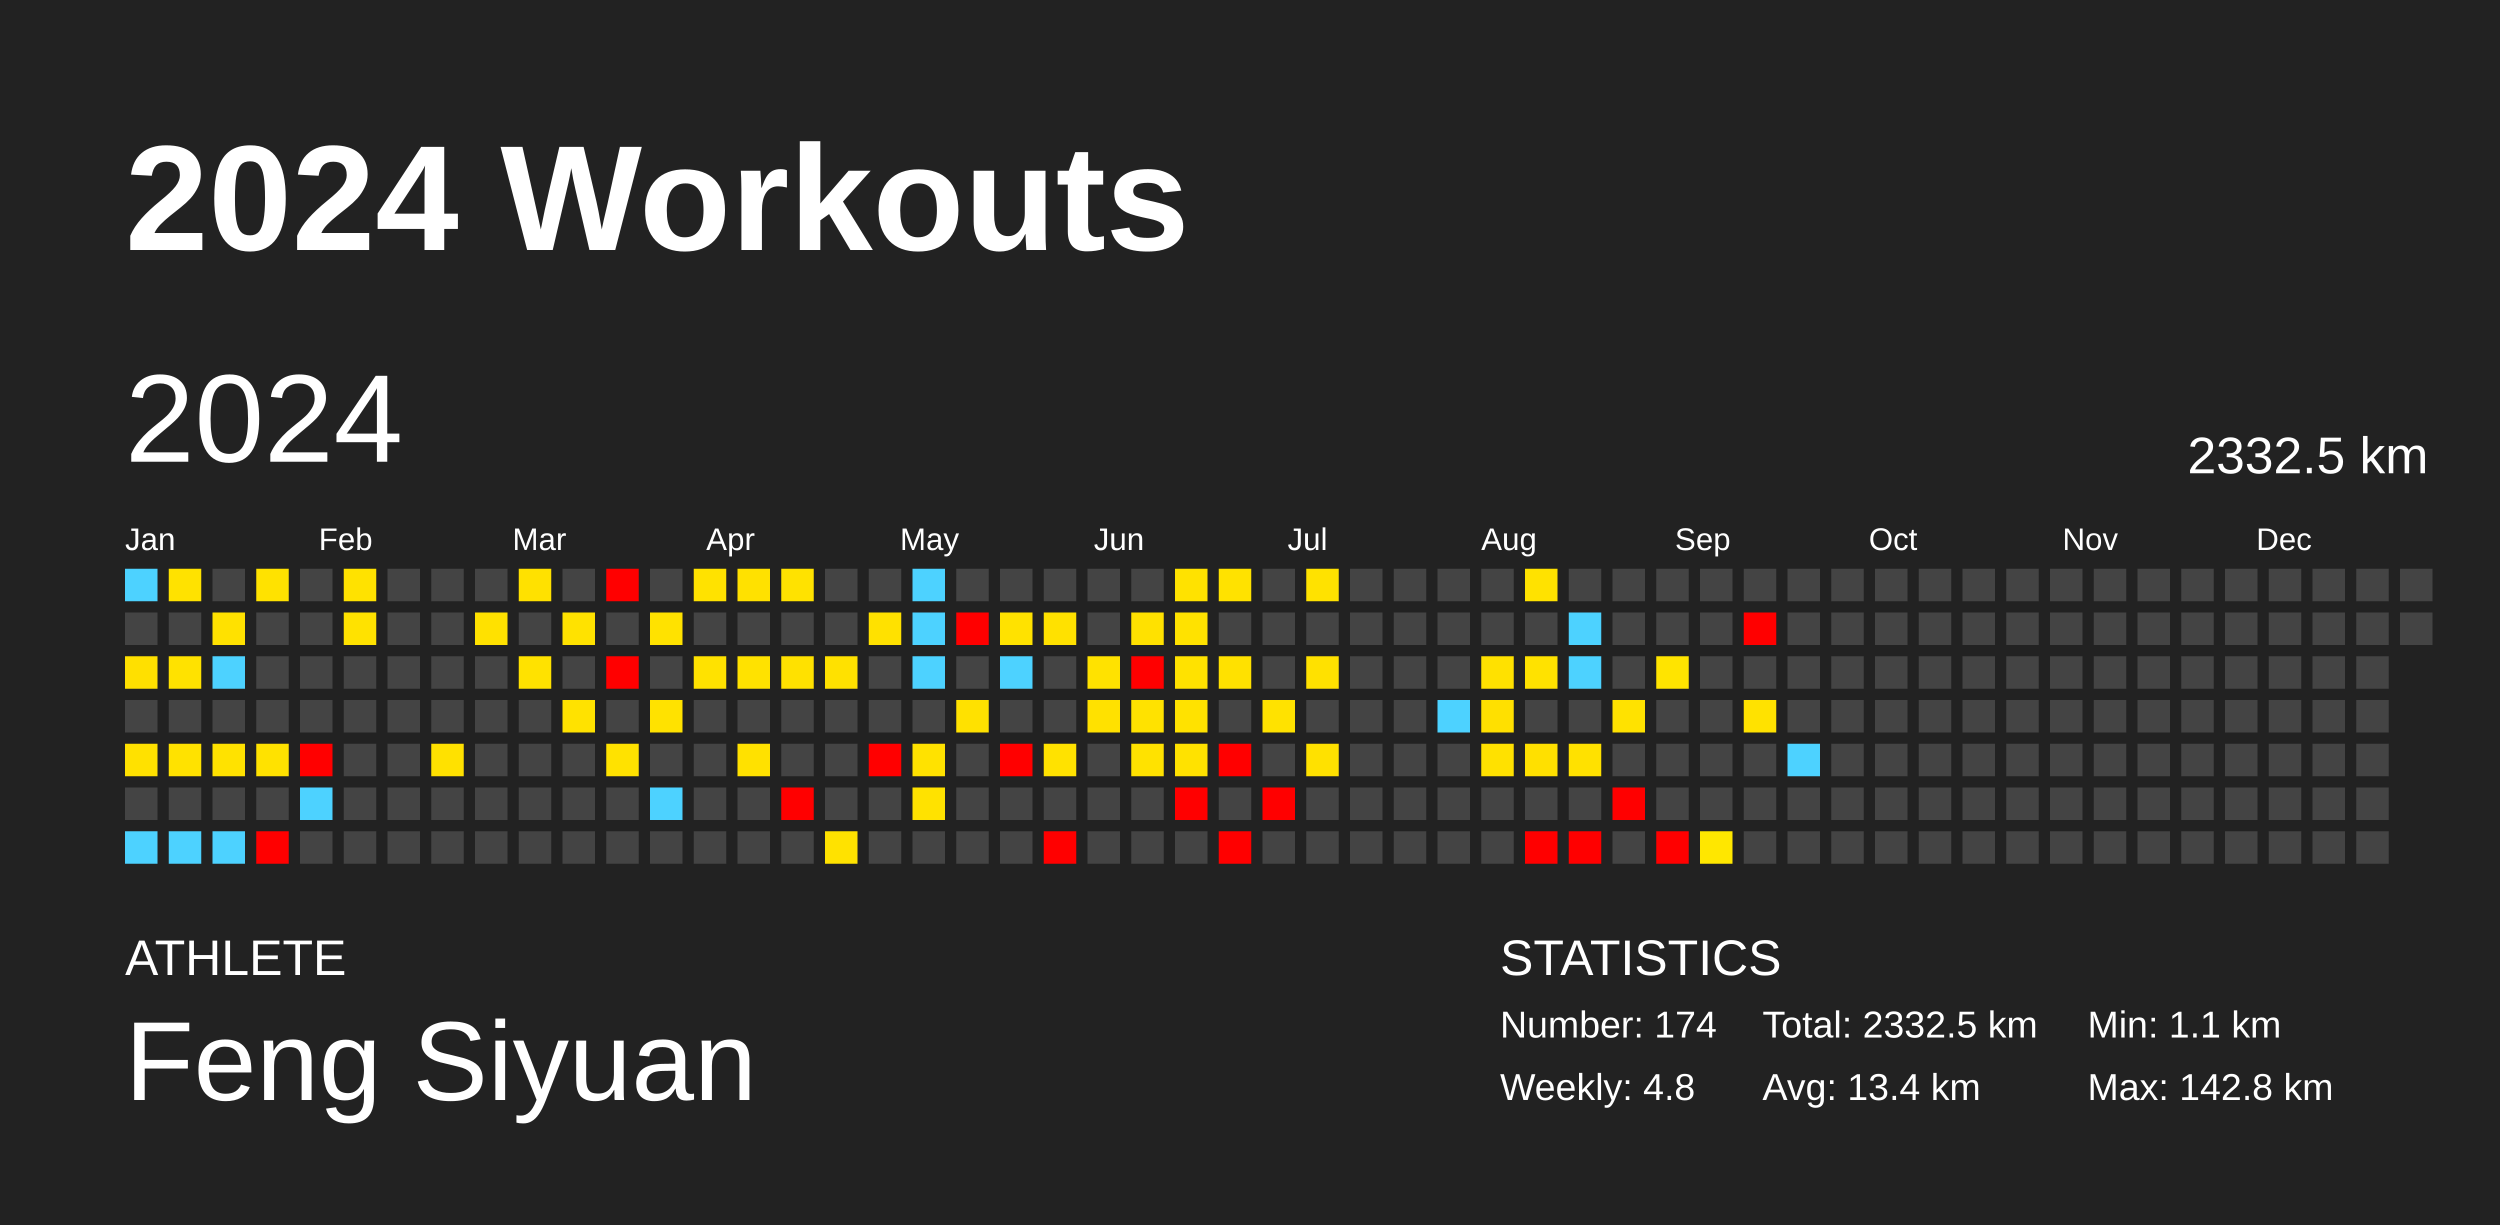
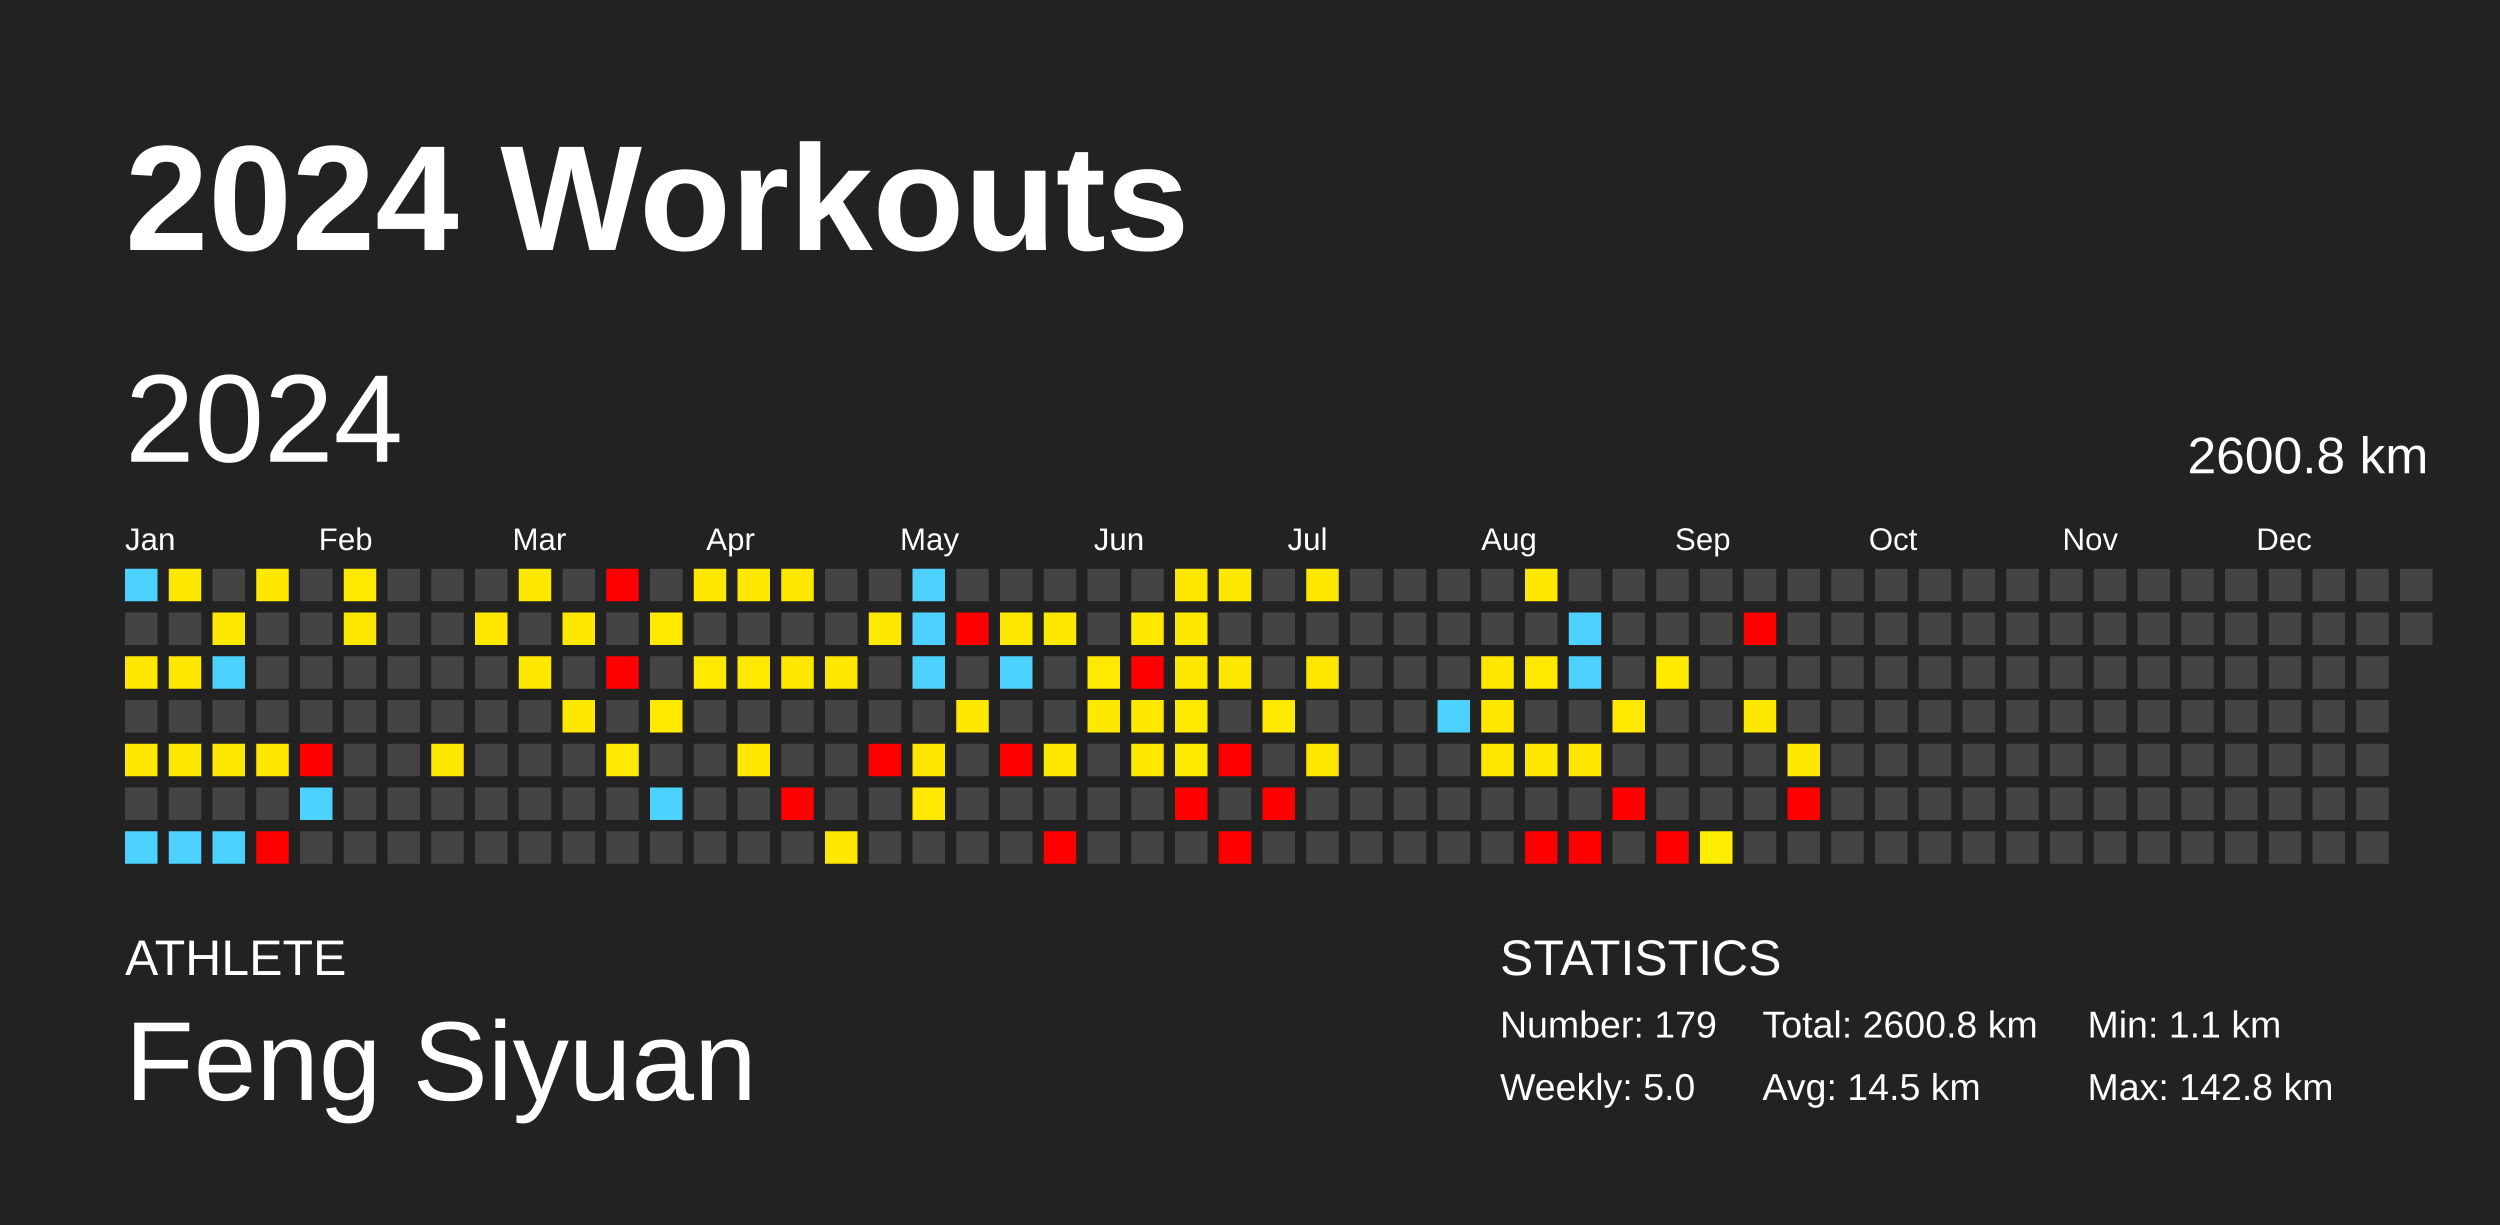
<svg xmlns="http://www.w3.org/2000/svg" baseProfile="full" height="98mm" version="1.1" viewBox="0,0,200,98" width="200mm">
  <defs />
  <rect fill="#222222" height="98" width="200" x="0" y="0" />
  <text fill="#FFFFFF" style="font-size:12px; font-family:Arial; font-weight:bold;" x="10" y="20">2024 Workouts</text>
  <text fill="#FFFFFF" style="font-size:4px; font-family:Arial" x="10" y="78">ATHLETE</text>
  <text fill="#FFFFFF" style="font-size:9px; font-family:Arial" x="10" y="88">Feng Siyuan</text>
  <text fill="#FFFFFF" style="font-size:4px; font-family:Arial" x="120" y="78">STATISTICS</text>
-   <text fill="#FFFFFF" style="font-size:3px; font-family:Arial" x="120" y="83">Number: 174</text>
-   <text fill="#FFFFFF" style="font-size:3px; font-family:Arial" x="120" y="88">Weekly: 4.8</text>
-   <text fill="#FFFFFF" style="font-size:3px; font-family:Arial" x="141" y="83">Total: 2332.5 km</text>
-   <text fill="#FFFFFF" style="font-size:3px; font-family:Arial" x="141" y="88">Avg: 13.4 km</text>
+   <text fill="#FFFFFF" style="font-size:3px; font-family:Arial" x="120" y="83">Number: 179</text>
+   <text fill="#FFFFFF" style="font-size:3px; font-family:Arial" x="120" y="88">Weekly: 5.0</text>
+   <text fill="#FFFFFF" style="font-size:3px; font-family:Arial" x="141" y="83">Total: 2600.8 km</text>
+   <text fill="#FFFFFF" style="font-size:3px; font-family:Arial" x="141" y="88">Avg: 14.5 km</text>
  <text fill="#FFFFFF" style="font-size:3px; font-family:Arial" x="167" y="83">Min: 1.1 km</text>
  <text fill="#FFFFFF" style="font-size:3px; font-family:Arial" x="167" y="88">Max: 142.8 km</text>
  <text dominant-baseline="hanging" fill="#FFFFFF" style="font-size:10.0px; font-family:Arial;" x="10" y="30">2024</text>
-   <text dominant-baseline="hanging" fill="#FFFFFF" style="font-size:4.125px; font-family:Arial;" x="175" y="35">2332.5 km</text>
+   <text dominant-baseline="hanging" fill="#FFFFFF" style="font-size:4.125px; font-family:Arial;" x="175" y="35">2600.8 km</text>
  <text fill="#FFFFFF" style="font-size:2.5px; font-family:Arial" x="10.0" y="44">Jan</text>
  <text fill="#FFFFFF" style="font-size:2.5px; font-family:Arial" x="25.5" y="44">Feb</text>
  <text fill="#FFFFFF" style="font-size:2.5px; font-family:Arial" x="41.0" y="44">Mar</text>
  <text fill="#FFFFFF" style="font-size:2.5px; font-family:Arial" x="56.5" y="44">Apr</text>
  <text fill="#FFFFFF" style="font-size:2.5px; font-family:Arial" x="72.0" y="44">May</text>
  <text fill="#FFFFFF" style="font-size:2.5px; font-family:Arial" x="87.5" y="44">Jun</text>
  <text fill="#FFFFFF" style="font-size:2.5px; font-family:Arial" x="103.0" y="44">Jul</text>
  <text fill="#FFFFFF" style="font-size:2.5px; font-family:Arial" x="118.5" y="44">Aug</text>
  <text fill="#FFFFFF" style="font-size:2.5px; font-family:Arial" x="134.0" y="44">Sep</text>
  <text fill="#FFFFFF" style="font-size:2.5px; font-family:Arial" x="149.5" y="44">Oct</text>
  <text fill="#FFFFFF" style="font-size:2.5px; font-family:Arial" x="165.0" y="44">Nov</text>
  <text fill="#FFFFFF" style="font-size:2.5px; font-family:Arial" x="180.5" y="44">Dec</text>
  <rect fill="#4dd2ff" height="2.6" width="2.6" x="10.0" y="45.5" />
  <rect fill="#444444" height="2.6" width="2.6" x="10.0" y="49.0" />
-   <rect fill="#ffe000" height="2.6" width="2.6" x="10.0" y="52.5" />
+   <rect fill="#ffe700" height="2.6" width="2.6" x="10.0" y="52.5" />
  <rect fill="#444444" height="2.6" width="2.6" x="10.0" y="56.0" />
-   <rect fill="#ffe100" height="2.6" width="2.6" x="10.0" y="59.5" />
+   <rect fill="#ffe800" height="2.6" width="2.6" x="10.0" y="59.5" />
  <rect fill="#444444" height="2.6" width="2.6" x="10.0" y="63.0" />
  <rect fill="#4dd2ff" height="2.6" width="2.6" x="10.0" y="66.5" />
-   <rect fill="#ffe200" height="2.6" width="2.6" x="13.5" y="45.5" />
+   <rect fill="#ffe800" height="2.6" width="2.6" x="13.5" y="45.5" />
  <rect fill="#444444" height="2.6" width="2.6" x="13.5" y="49.0" />
-   <rect fill="#ffe200" height="2.6" width="2.6" x="13.5" y="52.5" />
+   <rect fill="#ffe800" height="2.6" width="2.6" x="13.5" y="52.5" />
  <rect fill="#444444" height="2.6" width="2.6" x="13.5" y="56.0" />
-   <rect fill="#ffe200" height="2.6" width="2.6" x="13.5" y="59.5" />
+   <rect fill="#ffe800" height="2.6" width="2.6" x="13.5" y="59.5" />
  <rect fill="#444444" height="2.6" width="2.6" x="13.5" y="63.0" />
  <rect fill="#4dd2ff" height="2.6" width="2.6" x="13.5" y="66.5" />
  <rect fill="#444444" height="2.6" width="2.6" x="17.0" y="45.5" />
-   <rect fill="#ffe100" height="2.6" width="2.6" x="17.0" y="49.0" />
+   <rect fill="#ffe800" height="2.6" width="2.6" x="17.0" y="49.0" />
  <rect fill="#4dd2ff" height="2.6" width="2.6" x="17.0" y="52.5" />
  <rect fill="#444444" height="2.6" width="2.6" x="17.0" y="56.0" />
-   <rect fill="#ffe200" height="2.6" width="2.6" x="17.0" y="59.5" />
+   <rect fill="#ffe800" height="2.6" width="2.6" x="17.0" y="59.5" />
  <rect fill="#444444" height="2.6" width="2.6" x="17.0" y="63.0" />
  <rect fill="#4dd2ff" height="2.6" width="2.6" x="17.0" y="66.5" />
-   <rect fill="#ffe200" height="2.6" width="2.6" x="20.5" y="45.5" />
+   <rect fill="#ffe800" height="2.6" width="2.6" x="20.5" y="45.5" />
  <rect fill="#444444" height="2.6" width="2.6" x="20.5" y="49.0" />
  <rect fill="#444444" height="2.6" width="2.6" x="20.5" y="52.5" />
  <rect fill="#444444" height="2.6" width="2.6" x="20.5" y="56.0" />
-   <rect fill="#ffe200" height="2.6" width="2.6" x="20.5" y="59.5" />
+   <rect fill="#ffe800" height="2.6" width="2.6" x="20.5" y="59.5" />
  <rect fill="#444444" height="2.6" width="2.6" x="20.5" y="63.0" />
  <rect fill="red" height="2.6" width="2.6" x="20.5" y="66.5" />
  <rect fill="#444444" height="2.6" width="2.6" x="24.0" y="45.5" />
  <rect fill="#444444" height="2.6" width="2.6" x="24.0" y="49.0" />
  <rect fill="#444444" height="2.6" width="2.6" x="24.0" y="52.5" />
  <rect fill="#444444" height="2.6" width="2.6" x="24.0" y="56.0" />
  <rect fill="red" height="2.6" width="2.6" x="24.0" y="59.5" />
  <rect fill="#4dd2ff" height="2.6" width="2.6" x="24.0" y="63.0" />
  <rect fill="#444444" height="2.6" width="2.6" x="24.0" y="66.5" />
-   <rect fill="#ffe200" height="2.6" width="2.6" x="27.5" y="45.5" />
-   <rect fill="#ffe200" height="2.6" width="2.6" x="27.5" y="49.0" />
+   <rect fill="#ffe900" height="2.6" width="2.6" x="27.5" y="45.5" />
+   <rect fill="#ffe800" height="2.6" width="2.6" x="27.5" y="49.0" />
  <rect fill="#444444" height="2.6" width="2.6" x="27.5" y="52.5" />
  <rect fill="#444444" height="2.6" width="2.6" x="27.5" y="56.0" />
  <rect fill="#444444" height="2.6" width="2.6" x="27.5" y="59.5" />
  <rect fill="#444444" height="2.6" width="2.6" x="27.5" y="63.0" />
  <rect fill="#444444" height="2.6" width="2.6" x="27.5" y="66.5" />
  <rect fill="#444444" height="2.6" width="2.6" x="31.0" y="45.5" />
  <rect fill="#444444" height="2.6" width="2.6" x="31.0" y="49.0" />
  <rect fill="#444444" height="2.6" width="2.6" x="31.0" y="52.5" />
  <rect fill="#444444" height="2.6" width="2.6" x="31.0" y="56.0" />
  <rect fill="#444444" height="2.6" width="2.6" x="31.0" y="59.5" />
  <rect fill="#444444" height="2.6" width="2.6" x="31.0" y="63.0" />
  <rect fill="#444444" height="2.6" width="2.6" x="31.0" y="66.5" />
  <rect fill="#444444" height="2.6" width="2.6" x="34.5" y="45.5" />
  <rect fill="#444444" height="2.6" width="2.6" x="34.5" y="49.0" />
  <rect fill="#444444" height="2.6" width="2.6" x="34.5" y="52.5" />
  <rect fill="#444444" height="2.6" width="2.6" x="34.5" y="56.0" />
-   <rect fill="#ffe100" height="2.6" width="2.6" x="34.5" y="59.5" />
+   <rect fill="#ffe800" height="2.6" width="2.6" x="34.5" y="59.5" />
  <rect fill="#444444" height="2.6" width="2.6" x="34.5" y="63.0" />
  <rect fill="#444444" height="2.6" width="2.6" x="34.5" y="66.5" />
  <rect fill="#444444" height="2.6" width="2.6" x="38.0" y="45.5" />
-   <rect fill="#ffe100" height="2.6" width="2.6" x="38.0" y="49.0" />
+   <rect fill="#ffe800" height="2.6" width="2.6" x="38.0" y="49.0" />
  <rect fill="#444444" height="2.6" width="2.6" x="38.0" y="52.5" />
  <rect fill="#444444" height="2.6" width="2.6" x="38.0" y="56.0" />
  <rect fill="#444444" height="2.6" width="2.6" x="38.0" y="59.5" />
  <rect fill="#444444" height="2.6" width="2.6" x="38.0" y="63.0" />
  <rect fill="#444444" height="2.6" width="2.6" x="38.0" y="66.5" />
-   <rect fill="#ffe100" height="2.6" width="2.6" x="41.5" y="45.5" />
+   <rect fill="#ffe800" height="2.6" width="2.6" x="41.5" y="45.5" />
  <rect fill="#444444" height="2.6" width="2.6" x="41.5" y="49.0" />
-   <rect fill="#ffe200" height="2.6" width="2.6" x="41.5" y="52.5" />
+   <rect fill="#ffe800" height="2.6" width="2.6" x="41.5" y="52.5" />
  <rect fill="#444444" height="2.6" width="2.6" x="41.5" y="56.0" />
  <rect fill="#444444" height="2.6" width="2.6" x="41.5" y="59.5" />
  <rect fill="#444444" height="2.6" width="2.6" x="41.5" y="63.0" />
  <rect fill="#444444" height="2.6" width="2.6" x="41.5" y="66.5" />
  <rect fill="#444444" height="2.6" width="2.6" x="45.0" y="45.5" />
-   <rect fill="#ffe200" height="2.6" width="2.6" x="45.0" y="49.0" />
+   <rect fill="#ffe800" height="2.6" width="2.6" x="45.0" y="49.0" />
  <rect fill="#444444" height="2.6" width="2.6" x="45.0" y="52.5" />
-   <rect fill="#ffe200" height="2.6" width="2.6" x="45.0" y="56.0" />
+   <rect fill="#ffe800" height="2.6" width="2.6" x="45.0" y="56.0" />
  <rect fill="#444444" height="2.6" width="2.6" x="45.0" y="59.5" />
  <rect fill="#444444" height="2.6" width="2.6" x="45.0" y="63.0" />
  <rect fill="#444444" height="2.6" width="2.6" x="45.0" y="66.5" />
  <rect fill="red" height="2.6" width="2.6" x="48.5" y="45.5" />
  <rect fill="#444444" height="2.6" width="2.6" x="48.5" y="49.0" />
  <rect fill="red" height="2.6" width="2.6" x="48.5" y="52.5" />
  <rect fill="#444444" height="2.6" width="2.6" x="48.5" y="56.0" />
-   <rect fill="#ffe200" height="2.6" width="2.6" x="48.5" y="59.5" />
+   <rect fill="#ffe900" height="2.6" width="2.6" x="48.5" y="59.5" />
  <rect fill="#444444" height="2.6" width="2.6" x="48.5" y="63.0" />
  <rect fill="#444444" height="2.6" width="2.6" x="48.5" y="66.5" />
  <rect fill="#444444" height="2.6" width="2.6" x="52.0" y="45.5" />
-   <rect fill="#ffe200" height="2.6" width="2.6" x="52.0" y="49.0" />
+   <rect fill="#ffe900" height="2.6" width="2.6" x="52.0" y="49.0" />
  <rect fill="#444444" height="2.6" width="2.6" x="52.0" y="52.5" />
-   <rect fill="#ffe200" height="2.6" width="2.6" x="52.0" y="56.0" />
+   <rect fill="#ffe900" height="2.6" width="2.6" x="52.0" y="56.0" />
  <rect fill="#444444" height="2.6" width="2.6" x="52.0" y="59.5" />
  <rect fill="#4dd2ff" height="2.6" width="2.6" x="52.0" y="63.0" />
  <rect fill="#444444" height="2.6" width="2.6" x="52.0" y="66.5" />
-   <rect fill="#ffe200" height="2.6" width="2.6" x="55.5" y="45.5" />
+   <rect fill="#ffe800" height="2.6" width="2.6" x="55.5" y="45.5" />
  <rect fill="#444444" height="2.6" width="2.6" x="55.5" y="49.0" />
-   <rect fill="#ffe200" height="2.6" width="2.6" x="55.5" y="52.5" />
+   <rect fill="#ffe900" height="2.6" width="2.6" x="55.5" y="52.5" />
  <rect fill="#444444" height="2.6" width="2.6" x="55.5" y="56.0" />
  <rect fill="#444444" height="2.6" width="2.6" x="55.5" y="59.5" />
  <rect fill="#444444" height="2.6" width="2.6" x="55.5" y="63.0" />
  <rect fill="#444444" height="2.6" width="2.6" x="55.5" y="66.5" />
-   <rect fill="#ffe100" height="2.6" width="2.6" x="59.0" y="45.5" />
+   <rect fill="#ffe800" height="2.6" width="2.6" x="59.0" y="45.5" />
  <rect fill="#444444" height="2.6" width="2.6" x="59.0" y="49.0" />
-   <rect fill="#ffe200" height="2.6" width="2.6" x="59.0" y="52.5" />
+   <rect fill="#ffe900" height="2.6" width="2.6" x="59.0" y="52.5" />
  <rect fill="#444444" height="2.6" width="2.6" x="59.0" y="56.0" />
-   <rect fill="#ffe100" height="2.6" width="2.6" x="59.0" y="59.5" />
+   <rect fill="#ffe800" height="2.6" width="2.6" x="59.0" y="59.5" />
  <rect fill="#444444" height="2.6" width="2.6" x="59.0" y="63.0" />
  <rect fill="#444444" height="2.6" width="2.6" x="59.0" y="66.5" />
-   <rect fill="#ffe200" height="2.6" width="2.6" x="62.5" y="45.5" />
+   <rect fill="#ffe800" height="2.6" width="2.6" x="62.5" y="45.5" />
  <rect fill="#444444" height="2.6" width="2.6" x="62.5" y="49.0" />
-   <rect fill="#ffe100" height="2.6" width="2.6" x="62.5" y="52.5" />
+   <rect fill="#ffe800" height="2.6" width="2.6" x="62.5" y="52.5" />
  <rect fill="#444444" height="2.6" width="2.6" x="62.5" y="56.0" />
  <rect fill="#444444" height="2.6" width="2.6" x="62.5" y="59.5" />
  <rect fill="red" height="2.6" width="2.6" x="62.5" y="63.0" />
  <rect fill="#444444" height="2.6" width="2.6" x="62.5" y="66.5" />
  <rect fill="#444444" height="2.6" width="2.6" x="66.0" y="45.5" />
  <rect fill="#444444" height="2.6" width="2.6" x="66.0" y="49.0" />
-   <rect fill="#ffe100" height="2.6" width="2.6" x="66.0" y="52.5" />
+   <rect fill="#ffe800" height="2.6" width="2.6" x="66.0" y="52.5" />
  <rect fill="#444444" height="2.6" width="2.6" x="66.0" y="56.0" />
  <rect fill="#444444" height="2.6" width="2.6" x="66.0" y="59.5" />
  <rect fill="#444444" height="2.6" width="2.6" x="66.0" y="63.0" />
-   <rect fill="#ffe200" height="2.6" width="2.6" x="66.0" y="66.5" />
+   <rect fill="#ffe800" height="2.6" width="2.6" x="66.0" y="66.5" />
  <rect fill="#444444" height="2.6" width="2.6" x="69.5" y="45.5" />
-   <rect fill="#ffe100" height="2.6" width="2.6" x="69.5" y="49.0" />
+   <rect fill="#ffe800" height="2.6" width="2.6" x="69.5" y="49.0" />
  <rect fill="#444444" height="2.6" width="2.6" x="69.5" y="52.5" />
  <rect fill="#444444" height="2.6" width="2.6" x="69.5" y="56.0" />
  <rect fill="red" height="2.6" width="2.6" x="69.5" y="59.5" />
  <rect fill="#444444" height="2.6" width="2.6" x="69.5" y="63.0" />
  <rect fill="#444444" height="2.6" width="2.6" x="69.5" y="66.5" />
  <rect fill="#4dd2ff" height="2.6" width="2.6" x="73.0" y="45.5" />
  <rect fill="#4dd2ff" height="2.6" width="2.6" x="73.0" y="49.0" />
  <rect fill="#4dd2ff" height="2.6" width="2.6" x="73.0" y="52.5" />
  <rect fill="#444444" height="2.6" width="2.6" x="73.0" y="56.0" />
-   <rect fill="#ffe200" height="2.6" width="2.6" x="73.0" y="59.5" />
-   <rect fill="#ffe200" height="2.6" width="2.6" x="73.0" y="63.0" />
+   <rect fill="#ffe800" height="2.6" width="2.6" x="73.0" y="59.5" />
+   <rect fill="#ffe900" height="2.6" width="2.6" x="73.0" y="63.0" />
  <rect fill="#444444" height="2.6" width="2.6" x="73.0" y="66.5" />
  <rect fill="#444444" height="2.6" width="2.6" x="76.5" y="45.5" />
  <rect fill="red" height="2.6" width="2.6" x="76.5" y="49.0" />
  <rect fill="#444444" height="2.6" width="2.6" x="76.5" y="52.5" />
-   <rect fill="#ffe100" height="2.6" width="2.6" x="76.5" y="56.0" />
+   <rect fill="#ffe800" height="2.6" width="2.6" x="76.5" y="56.0" />
  <rect fill="#444444" height="2.6" width="2.6" x="76.5" y="59.5" />
  <rect fill="#444444" height="2.6" width="2.6" x="76.5" y="63.0" />
  <rect fill="#444444" height="2.6" width="2.6" x="76.5" y="66.5" />
  <rect fill="#444444" height="2.6" width="2.6" x="80.0" y="45.5" />
-   <rect fill="#ffe200" height="2.6" width="2.6" x="80.0" y="49.0" />
+   <rect fill="#ffe800" height="2.6" width="2.6" x="80.0" y="49.0" />
  <rect fill="#4dd2ff" height="2.6" width="2.6" x="80.0" y="52.5" />
  <rect fill="#444444" height="2.6" width="2.6" x="80.0" y="56.0" />
  <rect fill="red" height="2.6" width="2.6" x="80.0" y="59.5" />
  <rect fill="#444444" height="2.6" width="2.6" x="80.0" y="63.0" />
  <rect fill="#444444" height="2.6" width="2.6" x="80.0" y="66.5" />
  <rect fill="#444444" height="2.6" width="2.6" x="83.5" y="45.5" />
-   <rect fill="#ffe100" height="2.6" width="2.6" x="83.5" y="49.0" />
+   <rect fill="#ffe800" height="2.6" width="2.6" x="83.5" y="49.0" />
  <rect fill="#444444" height="2.6" width="2.6" x="83.5" y="52.5" />
  <rect fill="#444444" height="2.6" width="2.6" x="83.5" y="56.0" />
-   <rect fill="#ffe200" height="2.6" width="2.6" x="83.5" y="59.5" />
+   <rect fill="#ffe800" height="2.6" width="2.6" x="83.5" y="59.5" />
  <rect fill="#444444" height="2.6" width="2.6" x="83.5" y="63.0" />
  <rect fill="red" height="2.6" width="2.6" x="83.5" y="66.5" />
  <rect fill="#444444" height="2.6" width="2.6" x="87.0" y="45.5" />
  <rect fill="#444444" height="2.6" width="2.6" x="87.0" y="49.0" />
-   <rect fill="#ffe200" height="2.6" width="2.6" x="87.0" y="52.5" />
-   <rect fill="#ffe100" height="2.6" width="2.6" x="87.0" y="56.0" />
+   <rect fill="#ffe900" height="2.6" width="2.6" x="87.0" y="52.5" />
+   <rect fill="#ffe800" height="2.6" width="2.6" x="87.0" y="56.0" />
  <rect fill="#444444" height="2.6" width="2.6" x="87.0" y="59.5" />
  <rect fill="#444444" height="2.6" width="2.6" x="87.0" y="63.0" />
  <rect fill="#444444" height="2.6" width="2.6" x="87.0" y="66.5" />
  <rect fill="#444444" height="2.6" width="2.6" x="90.5" y="45.5" />
-   <rect fill="#ffe100" height="2.6" width="2.6" x="90.5" y="49.0" />
+   <rect fill="#ffe800" height="2.6" width="2.6" x="90.5" y="49.0" />
  <rect fill="red" height="2.6" width="2.6" x="90.5" y="52.5" />
-   <rect fill="#ffe200" height="2.6" width="2.6" x="90.5" y="56.0" />
-   <rect fill="#ffe200" height="2.6" width="2.6" x="90.5" y="59.5" />
+   <rect fill="#ffe800" height="2.6" width="2.6" x="90.5" y="56.0" />
+   <rect fill="#ffe800" height="2.6" width="2.6" x="90.5" y="59.5" />
  <rect fill="#444444" height="2.6" width="2.6" x="90.5" y="63.0" />
  <rect fill="#444444" height="2.6" width="2.6" x="90.5" y="66.5" />
-   <rect fill="#ffe200" height="2.6" width="2.6" x="94.0" y="45.5" />
-   <rect fill="#ffe200" height="2.6" width="2.6" x="94.0" y="49.0" />
-   <rect fill="#ffe200" height="2.6" width="2.6" x="94.0" y="52.5" />
-   <rect fill="#ffe200" height="2.6" width="2.6" x="94.0" y="56.0" />
-   <rect fill="#ffe200" height="2.6" width="2.6" x="94.0" y="59.5" />
+   <rect fill="#ffe800" height="2.6" width="2.6" x="94.0" y="45.5" />
+   <rect fill="#ffe800" height="2.6" width="2.6" x="94.0" y="49.0" />
+   <rect fill="#ffe800" height="2.6" width="2.6" x="94.0" y="52.5" />
+   <rect fill="#ffe900" height="2.6" width="2.6" x="94.0" y="56.0" />
+   <rect fill="#ffe900" height="2.6" width="2.6" x="94.0" y="59.5" />
  <rect fill="red" height="2.6" width="2.6" x="94.0" y="63.0" />
  <rect fill="#444444" height="2.6" width="2.6" x="94.0" y="66.5" />
-   <rect fill="#ffe200" height="2.6" width="2.6" x="97.5" y="45.5" />
+   <rect fill="#ffe800" height="2.6" width="2.6" x="97.5" y="45.5" />
  <rect fill="#444444" height="2.6" width="2.6" x="97.5" y="49.0" />
-   <rect fill="#ffe100" height="2.6" width="2.6" x="97.5" y="52.5" />
+   <rect fill="#ffe800" height="2.6" width="2.6" x="97.5" y="52.5" />
  <rect fill="#444444" height="2.6" width="2.6" x="97.5" y="56.0" />
  <rect fill="red" height="2.6" width="2.6" x="97.5" y="59.5" />
  <rect fill="#444444" height="2.6" width="2.6" x="97.5" y="63.0" />
  <rect fill="red" height="2.6" width="2.6" x="97.5" y="66.5" />
  <rect fill="#444444" height="2.6" width="2.6" x="101.0" y="45.5" />
  <rect fill="#444444" height="2.6" width="2.6" x="101.0" y="49.0" />
  <rect fill="#444444" height="2.6" width="2.6" x="101.0" y="52.5" />
-   <rect fill="#ffe200" height="2.6" width="2.6" x="101.0" y="56.0" />
+   <rect fill="#ffe900" height="2.6" width="2.6" x="101.0" y="56.0" />
  <rect fill="#444444" height="2.6" width="2.6" x="101.0" y="59.5" />
  <rect fill="red" height="2.6" width="2.6" x="101.0" y="63.0" />
  <rect fill="#444444" height="2.6" width="2.6" x="101.0" y="66.5" />
-   <rect fill="#ffe200" height="2.6" width="2.6" x="104.5" y="45.5" />
+   <rect fill="#ffe800" height="2.6" width="2.6" x="104.5" y="45.5" />
  <rect fill="#444444" height="2.6" width="2.6" x="104.5" y="49.0" />
-   <rect fill="#ffe100" height="2.6" width="2.6" x="104.5" y="52.5" />
+   <rect fill="#ffe800" height="2.6" width="2.6" x="104.5" y="52.5" />
  <rect fill="#444444" height="2.6" width="2.6" x="104.5" y="56.0" />
-   <rect fill="#ffe100" height="2.6" width="2.6" x="104.5" y="59.5" />
+   <rect fill="#ffe700" height="2.6" width="2.6" x="104.5" y="59.5" />
  <rect fill="#444444" height="2.6" width="2.6" x="104.5" y="63.0" />
  <rect fill="#444444" height="2.6" width="2.6" x="104.5" y="66.5" />
  <rect fill="#444444" height="2.6" width="2.6" x="108.0" y="45.5" />
  <rect fill="#444444" height="2.6" width="2.6" x="108.0" y="49.0" />
  <rect fill="#444444" height="2.6" width="2.6" x="108.0" y="52.5" />
  <rect fill="#444444" height="2.6" width="2.6" x="108.0" y="56.0" />
  <rect fill="#444444" height="2.6" width="2.6" x="108.0" y="59.5" />
  <rect fill="#444444" height="2.6" width="2.6" x="108.0" y="63.0" />
  <rect fill="#444444" height="2.6" width="2.6" x="108.0" y="66.5" />
  <rect fill="#444444" height="2.6" width="2.6" x="111.5" y="45.5" />
  <rect fill="#444444" height="2.6" width="2.6" x="111.5" y="49.0" />
  <rect fill="#444444" height="2.6" width="2.6" x="111.5" y="52.5" />
  <rect fill="#444444" height="2.6" width="2.6" x="111.5" y="56.0" />
  <rect fill="#444444" height="2.6" width="2.6" x="111.5" y="59.5" />
  <rect fill="#444444" height="2.6" width="2.6" x="111.5" y="63.0" />
  <rect fill="#444444" height="2.6" width="2.6" x="111.5" y="66.5" />
  <rect fill="#444444" height="2.6" width="2.6" x="115.0" y="45.5" />
  <rect fill="#444444" height="2.6" width="2.6" x="115.0" y="49.0" />
  <rect fill="#444444" height="2.6" width="2.6" x="115.0" y="52.5" />
  <rect fill="#4dd2ff" height="2.6" width="2.6" x="115.0" y="56.0" />
  <rect fill="#444444" height="2.6" width="2.6" x="115.0" y="59.5" />
  <rect fill="#444444" height="2.6" width="2.6" x="115.0" y="63.0" />
  <rect fill="#444444" height="2.6" width="2.6" x="115.0" y="66.5" />
  <rect fill="#444444" height="2.6" width="2.6" x="118.5" y="45.5" />
  <rect fill="#444444" height="2.6" width="2.6" x="118.5" y="49.0" />
-   <rect fill="#ffe100" height="2.6" width="2.6" x="118.5" y="52.5" />
-   <rect fill="#ffe000" height="2.6" width="2.6" x="118.5" y="56.0" />
-   <rect fill="#ffe100" height="2.6" width="2.6" x="118.5" y="59.5" />
+   <rect fill="#ffe800" height="2.6" width="2.6" x="118.5" y="52.5" />
+   <rect fill="#ffe700" height="2.6" width="2.6" x="118.5" y="56.0" />
+   <rect fill="#ffe800" height="2.6" width="2.6" x="118.5" y="59.5" />
  <rect fill="#444444" height="2.6" width="2.6" x="118.5" y="63.0" />
  <rect fill="#444444" height="2.6" width="2.6" x="118.5" y="66.5" />
-   <rect fill="#ffe200" height="2.6" width="2.6" x="122.0" y="45.5" />
+   <rect fill="#ffe800" height="2.6" width="2.6" x="122.0" y="45.5" />
  <rect fill="#444444" height="2.6" width="2.6" x="122.0" y="49.0" />
-   <rect fill="#ffe200" height="2.6" width="2.6" x="122.0" y="52.5" />
+   <rect fill="#ffe900" height="2.6" width="2.6" x="122.0" y="52.5" />
  <rect fill="#444444" height="2.6" width="2.6" x="122.0" y="56.0" />
-   <rect fill="#ffe000" height="2.6" width="2.6" x="122.0" y="59.5" />
+   <rect fill="#ffe700" height="2.6" width="2.6" x="122.0" y="59.5" />
  <rect fill="#444444" height="2.6" width="2.6" x="122.0" y="63.0" />
  <rect fill="red" height="2.6" width="2.6" x="122.0" y="66.5" />
  <rect fill="#444444" height="2.6" width="2.6" x="125.5" y="45.5" />
  <rect fill="#4dd2ff" height="2.6" width="2.6" x="125.5" y="49.0" />
  <rect fill="#4dd2ff" height="2.6" width="2.6" x="125.5" y="52.5" />
  <rect fill="#444444" height="2.6" width="2.6" x="125.5" y="56.0" />
-   <rect fill="#ffe100" height="2.6" width="2.6" x="125.5" y="59.5" />
+   <rect fill="#ffe800" height="2.6" width="2.6" x="125.5" y="59.5" />
  <rect fill="#444444" height="2.6" width="2.6" x="125.5" y="63.0" />
  <rect fill="red" height="2.6" width="2.6" x="125.5" y="66.5" />
  <rect fill="#444444" height="2.6" width="2.6" x="129.0" y="45.5" />
  <rect fill="#444444" height="2.6" width="2.6" x="129.0" y="49.0" />
  <rect fill="#444444" height="2.6" width="2.6" x="129.0" y="52.5" />
-   <rect fill="#ffe200" height="2.6" width="2.6" x="129.0" y="56.0" />
+   <rect fill="#ffe900" height="2.6" width="2.6" x="129.0" y="56.0" />
  <rect fill="#444444" height="2.6" width="2.6" x="129.0" y="59.5" />
  <rect fill="red" height="2.6" width="2.6" x="129.0" y="63.0" />
  <rect fill="#444444" height="2.6" width="2.6" x="129.0" y="66.5" />
  <rect fill="#444444" height="2.6" width="2.6" x="132.5" y="45.5" />
  <rect fill="#444444" height="2.6" width="2.6" x="132.5" y="49.0" />
-   <rect fill="#ffe400" height="2.6" width="2.6" x="132.5" y="52.5" />
+   <rect fill="#ffea00" height="2.6" width="2.6" x="132.5" y="52.5" />
  <rect fill="#444444" height="2.6" width="2.6" x="132.5" y="56.0" />
  <rect fill="#444444" height="2.6" width="2.6" x="132.5" y="59.5" />
  <rect fill="#444444" height="2.6" width="2.6" x="132.5" y="63.0" />
  <rect fill="red" height="2.6" width="2.6" x="132.5" y="66.5" />
  <rect fill="#444444" height="2.6" width="2.6" x="136.0" y="45.5" />
  <rect fill="#444444" height="2.6" width="2.6" x="136.0" y="49.0" />
  <rect fill="#444444" height="2.6" width="2.6" x="136.0" y="52.5" />
  <rect fill="#444444" height="2.6" width="2.6" x="136.0" y="56.0" />
  <rect fill="#444444" height="2.6" width="2.6" x="136.0" y="59.5" />
  <rect fill="#444444" height="2.6" width="2.6" x="136.0" y="63.0" />
-   <rect fill="#ffe700" height="2.6" width="2.6" x="136.0" y="66.5" />
+   <rect fill="#ffed00" height="2.6" width="2.6" x="136.0" y="66.5" />
  <rect fill="#444444" height="2.6" width="2.6" x="139.5" y="45.5" />
  <rect fill="red" height="2.6" width="2.6" x="139.5" y="49.0" />
  <rect fill="#444444" height="2.6" width="2.6" x="139.5" y="52.5" />
-   <rect fill="#ffe200" height="2.6" width="2.6" x="139.5" y="56.0" />
+   <rect fill="#ffe800" height="2.6" width="2.6" x="139.5" y="56.0" />
  <rect fill="#444444" height="2.6" width="2.6" x="139.5" y="59.5" />
  <rect fill="#444444" height="2.6" width="2.6" x="139.5" y="63.0" />
  <rect fill="#444444" height="2.6" width="2.6" x="139.5" y="66.5" />
  <rect fill="#444444" height="2.6" width="2.6" x="143.0" y="45.5" />
  <rect fill="#444444" height="2.6" width="2.6" x="143.0" y="49.0" />
  <rect fill="#444444" height="2.6" width="2.6" x="143.0" y="52.5" />
  <rect fill="#444444" height="2.6" width="2.6" x="143.0" y="56.0" />
-   <rect fill="#4dd2ff" height="2.6" width="2.6" x="143.0" y="59.5" />
-   <rect fill="#444444" height="2.6" width="2.6" x="143.0" y="63.0" />
+   <rect fill="#ffe800" height="2.6" width="2.6" x="143.0" y="59.5" />
+   <rect fill="red" height="2.6" width="2.6" x="143.0" y="63.0" />
  <rect fill="#444444" height="2.6" width="2.6" x="143.0" y="66.5" />
  <rect fill="#444444" height="2.6" width="2.6" x="146.5" y="45.5" />
  <rect fill="#444444" height="2.6" width="2.6" x="146.5" y="49.0" />
  <rect fill="#444444" height="2.6" width="2.6" x="146.5" y="52.5" />
  <rect fill="#444444" height="2.6" width="2.6" x="146.5" y="56.0" />
  <rect fill="#444444" height="2.6" width="2.6" x="146.5" y="59.5" />
  <rect fill="#444444" height="2.6" width="2.6" x="146.5" y="63.0" />
  <rect fill="#444444" height="2.6" width="2.6" x="146.5" y="66.5" />
  <rect fill="#444444" height="2.6" width="2.6" x="150.0" y="45.5" />
  <rect fill="#444444" height="2.6" width="2.6" x="150.0" y="49.0" />
  <rect fill="#444444" height="2.6" width="2.6" x="150.0" y="52.5" />
  <rect fill="#444444" height="2.6" width="2.6" x="150.0" y="56.0" />
  <rect fill="#444444" height="2.6" width="2.6" x="150.0" y="59.5" />
  <rect fill="#444444" height="2.6" width="2.6" x="150.0" y="63.0" />
  <rect fill="#444444" height="2.6" width="2.6" x="150.0" y="66.5" />
  <rect fill="#444444" height="2.6" width="2.6" x="153.5" y="45.5" />
  <rect fill="#444444" height="2.6" width="2.6" x="153.5" y="49.0" />
  <rect fill="#444444" height="2.6" width="2.6" x="153.5" y="52.5" />
  <rect fill="#444444" height="2.6" width="2.6" x="153.5" y="56.0" />
  <rect fill="#444444" height="2.6" width="2.6" x="153.5" y="59.5" />
  <rect fill="#444444" height="2.6" width="2.6" x="153.5" y="63.0" />
  <rect fill="#444444" height="2.6" width="2.6" x="153.5" y="66.5" />
  <rect fill="#444444" height="2.6" width="2.6" x="157.0" y="45.5" />
  <rect fill="#444444" height="2.6" width="2.6" x="157.0" y="49.0" />
  <rect fill="#444444" height="2.6" width="2.6" x="157.0" y="52.5" />
  <rect fill="#444444" height="2.6" width="2.6" x="157.0" y="56.0" />
  <rect fill="#444444" height="2.6" width="2.6" x="157.0" y="59.5" />
  <rect fill="#444444" height="2.6" width="2.6" x="157.0" y="63.0" />
  <rect fill="#444444" height="2.6" width="2.6" x="157.0" y="66.5" />
  <rect fill="#444444" height="2.6" width="2.6" x="160.5" y="45.5" />
  <rect fill="#444444" height="2.6" width="2.6" x="160.5" y="49.0" />
  <rect fill="#444444" height="2.6" width="2.6" x="160.5" y="52.5" />
  <rect fill="#444444" height="2.6" width="2.6" x="160.5" y="56.0" />
  <rect fill="#444444" height="2.6" width="2.6" x="160.5" y="59.5" />
  <rect fill="#444444" height="2.6" width="2.6" x="160.5" y="63.0" />
  <rect fill="#444444" height="2.6" width="2.6" x="160.5" y="66.5" />
  <rect fill="#444444" height="2.6" width="2.6" x="164.0" y="45.5" />
  <rect fill="#444444" height="2.6" width="2.6" x="164.0" y="49.0" />
  <rect fill="#444444" height="2.6" width="2.6" x="164.0" y="52.5" />
  <rect fill="#444444" height="2.6" width="2.6" x="164.0" y="56.0" />
  <rect fill="#444444" height="2.6" width="2.6" x="164.0" y="59.5" />
  <rect fill="#444444" height="2.6" width="2.6" x="164.0" y="63.0" />
  <rect fill="#444444" height="2.6" width="2.6" x="164.0" y="66.5" />
  <rect fill="#444444" height="2.6" width="2.6" x="167.5" y="45.5" />
  <rect fill="#444444" height="2.6" width="2.6" x="167.5" y="49.0" />
  <rect fill="#444444" height="2.6" width="2.6" x="167.5" y="52.5" />
  <rect fill="#444444" height="2.6" width="2.6" x="167.5" y="56.0" />
  <rect fill="#444444" height="2.6" width="2.6" x="167.5" y="59.5" />
  <rect fill="#444444" height="2.6" width="2.6" x="167.5" y="63.0" />
  <rect fill="#444444" height="2.6" width="2.6" x="167.5" y="66.5" />
  <rect fill="#444444" height="2.6" width="2.6" x="171.0" y="45.5" />
  <rect fill="#444444" height="2.6" width="2.6" x="171.0" y="49.0" />
  <rect fill="#444444" height="2.6" width="2.6" x="171.0" y="52.5" />
  <rect fill="#444444" height="2.6" width="2.6" x="171.0" y="56.0" />
  <rect fill="#444444" height="2.6" width="2.6" x="171.0" y="59.5" />
  <rect fill="#444444" height="2.6" width="2.6" x="171.0" y="63.0" />
  <rect fill="#444444" height="2.6" width="2.6" x="171.0" y="66.5" />
  <rect fill="#444444" height="2.6" width="2.6" x="174.5" y="45.5" />
  <rect fill="#444444" height="2.6" width="2.6" x="174.5" y="49.0" />
  <rect fill="#444444" height="2.6" width="2.6" x="174.5" y="52.5" />
  <rect fill="#444444" height="2.6" width="2.6" x="174.5" y="56.0" />
  <rect fill="#444444" height="2.6" width="2.6" x="174.5" y="59.5" />
  <rect fill="#444444" height="2.6" width="2.6" x="174.5" y="63.0" />
  <rect fill="#444444" height="2.6" width="2.6" x="174.5" y="66.5" />
  <rect fill="#444444" height="2.6" width="2.6" x="178.0" y="45.5" />
  <rect fill="#444444" height="2.6" width="2.6" x="178.0" y="49.0" />
  <rect fill="#444444" height="2.6" width="2.6" x="178.0" y="52.5" />
  <rect fill="#444444" height="2.6" width="2.6" x="178.0" y="56.0" />
  <rect fill="#444444" height="2.6" width="2.6" x="178.0" y="59.5" />
  <rect fill="#444444" height="2.6" width="2.6" x="178.0" y="63.0" />
  <rect fill="#444444" height="2.6" width="2.6" x="178.0" y="66.5" />
  <rect fill="#444444" height="2.6" width="2.6" x="181.5" y="45.5" />
  <rect fill="#444444" height="2.6" width="2.6" x="181.5" y="49.0" />
  <rect fill="#444444" height="2.6" width="2.6" x="181.5" y="52.5" />
  <rect fill="#444444" height="2.6" width="2.6" x="181.5" y="56.0" />
  <rect fill="#444444" height="2.6" width="2.6" x="181.5" y="59.5" />
  <rect fill="#444444" height="2.6" width="2.6" x="181.5" y="63.0" />
  <rect fill="#444444" height="2.6" width="2.6" x="181.5" y="66.5" />
  <rect fill="#444444" height="2.6" width="2.6" x="185.0" y="45.5" />
  <rect fill="#444444" height="2.6" width="2.6" x="185.0" y="49.0" />
  <rect fill="#444444" height="2.6" width="2.6" x="185.0" y="52.5" />
  <rect fill="#444444" height="2.6" width="2.6" x="185.0" y="56.0" />
  <rect fill="#444444" height="2.6" width="2.6" x="185.0" y="59.5" />
  <rect fill="#444444" height="2.6" width="2.6" x="185.0" y="63.0" />
  <rect fill="#444444" height="2.6" width="2.6" x="185.0" y="66.5" />
  <rect fill="#444444" height="2.6" width="2.6" x="188.5" y="45.5" />
  <rect fill="#444444" height="2.6" width="2.6" x="188.5" y="49.0" />
  <rect fill="#444444" height="2.6" width="2.6" x="188.5" y="52.5" />
  <rect fill="#444444" height="2.6" width="2.6" x="188.5" y="56.0" />
  <rect fill="#444444" height="2.6" width="2.6" x="188.5" y="59.5" />
  <rect fill="#444444" height="2.6" width="2.6" x="188.5" y="63.0" />
  <rect fill="#444444" height="2.6" width="2.6" x="188.5" y="66.5" />
  <rect fill="#444444" height="2.6" width="2.6" x="192.0" y="45.5" />
  <rect fill="#444444" height="2.6" width="2.6" x="192.0" y="49.0" />
</svg>
